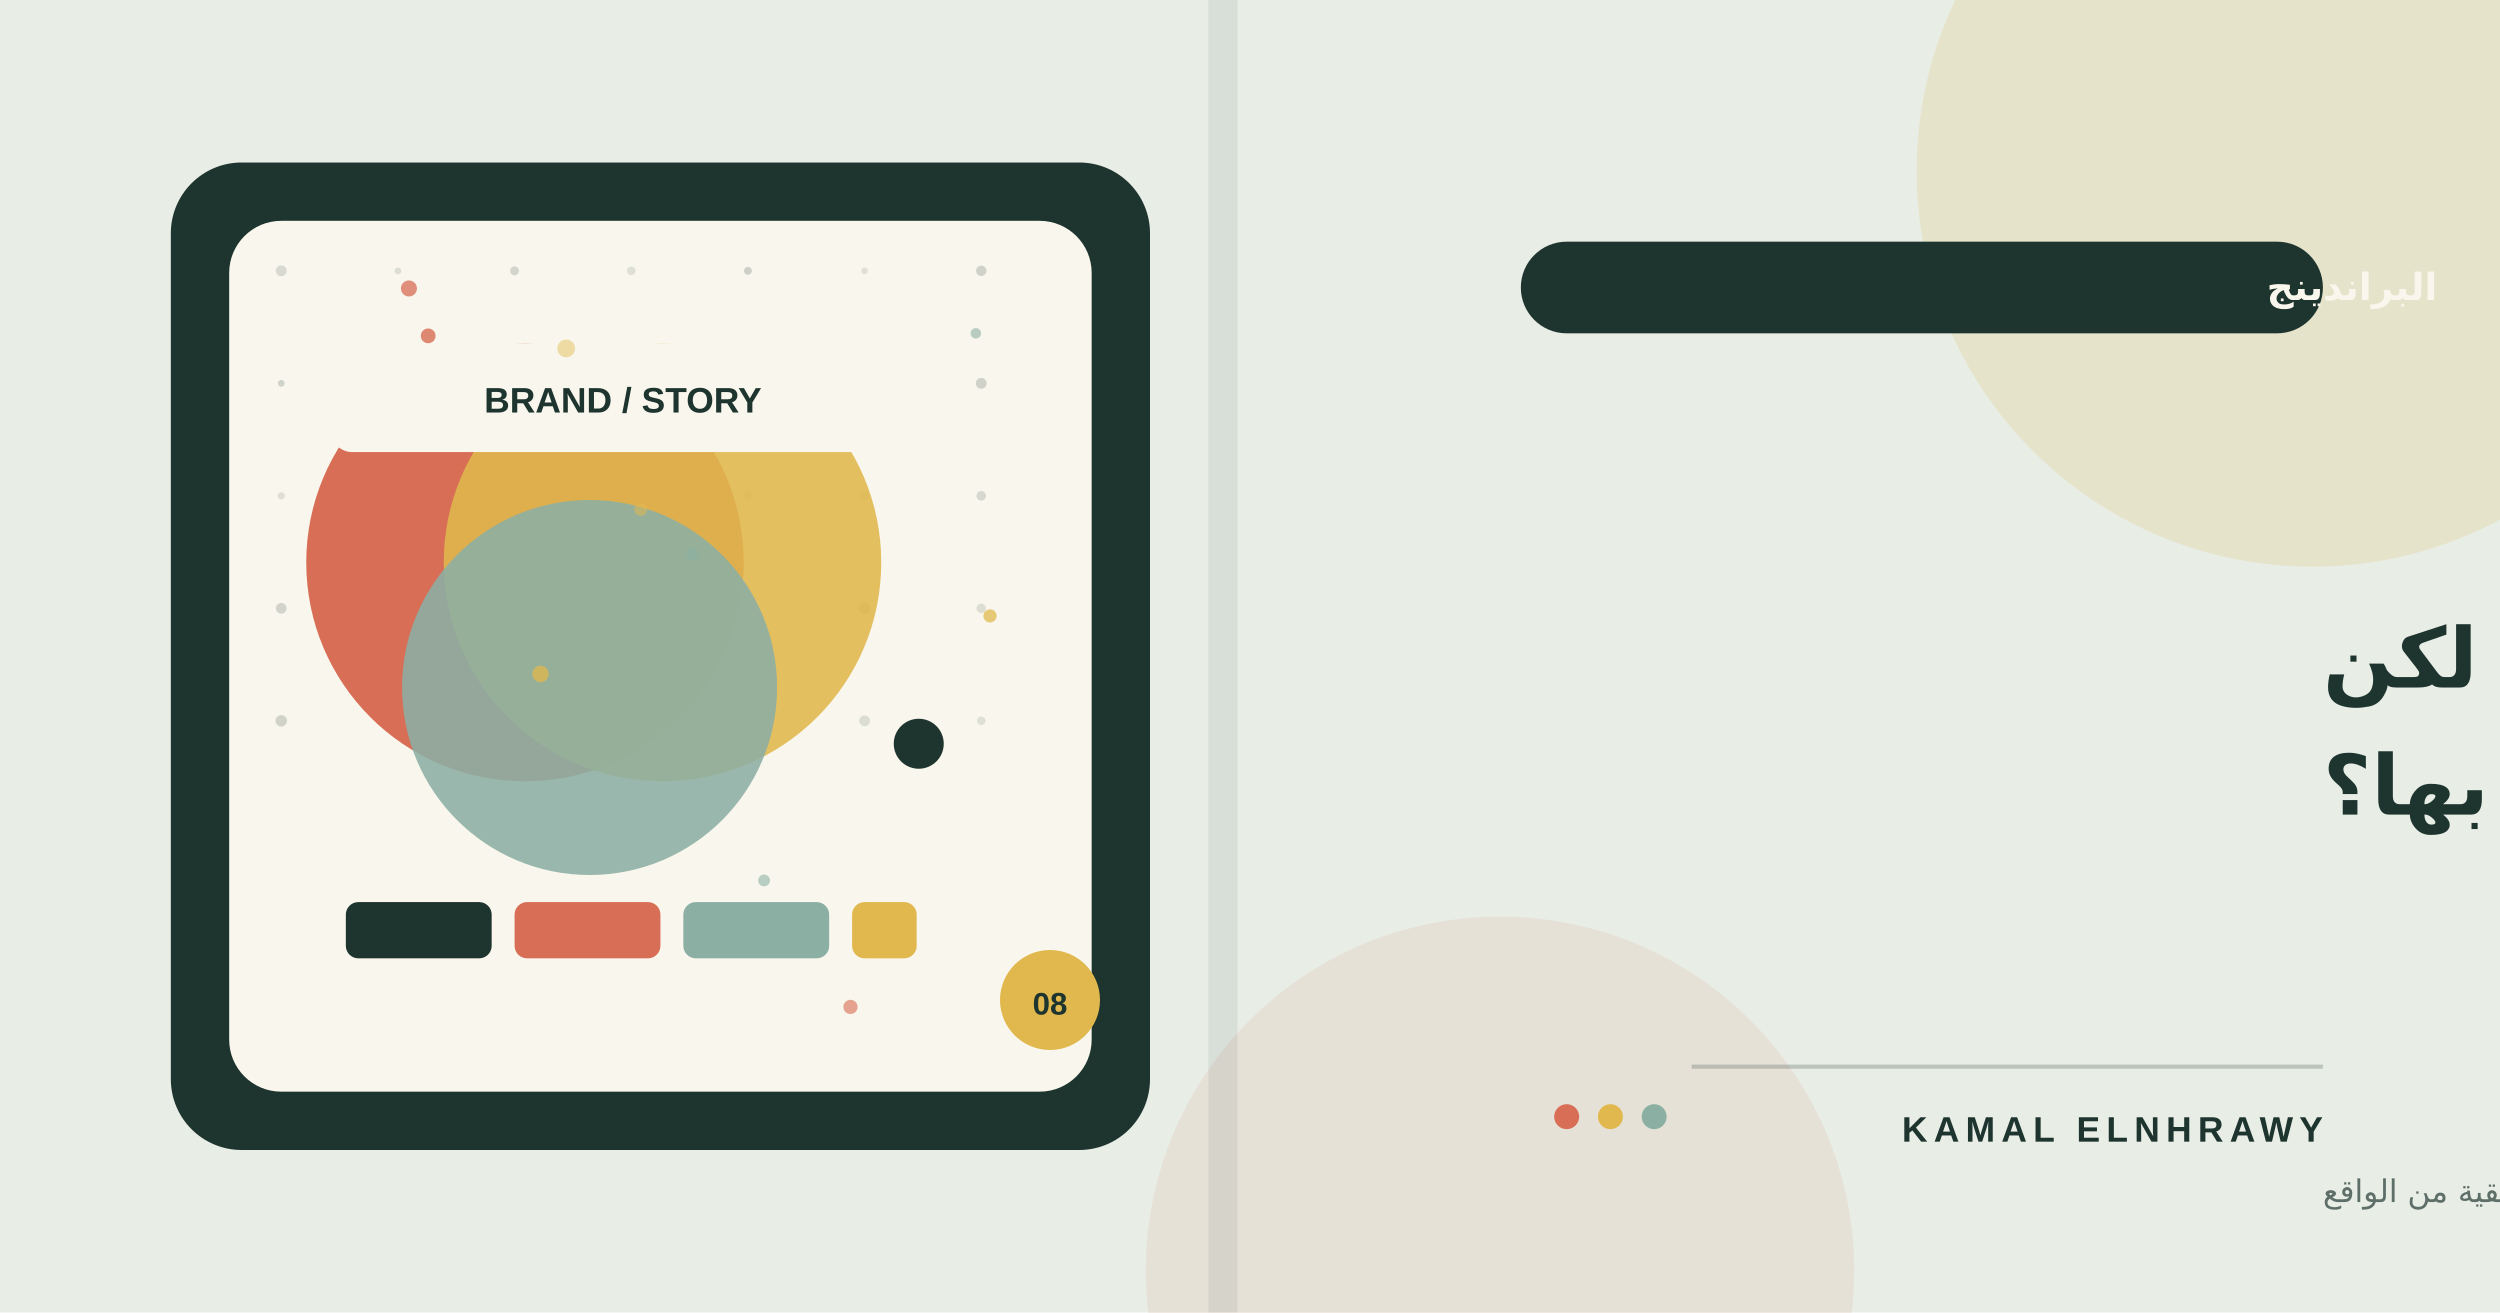
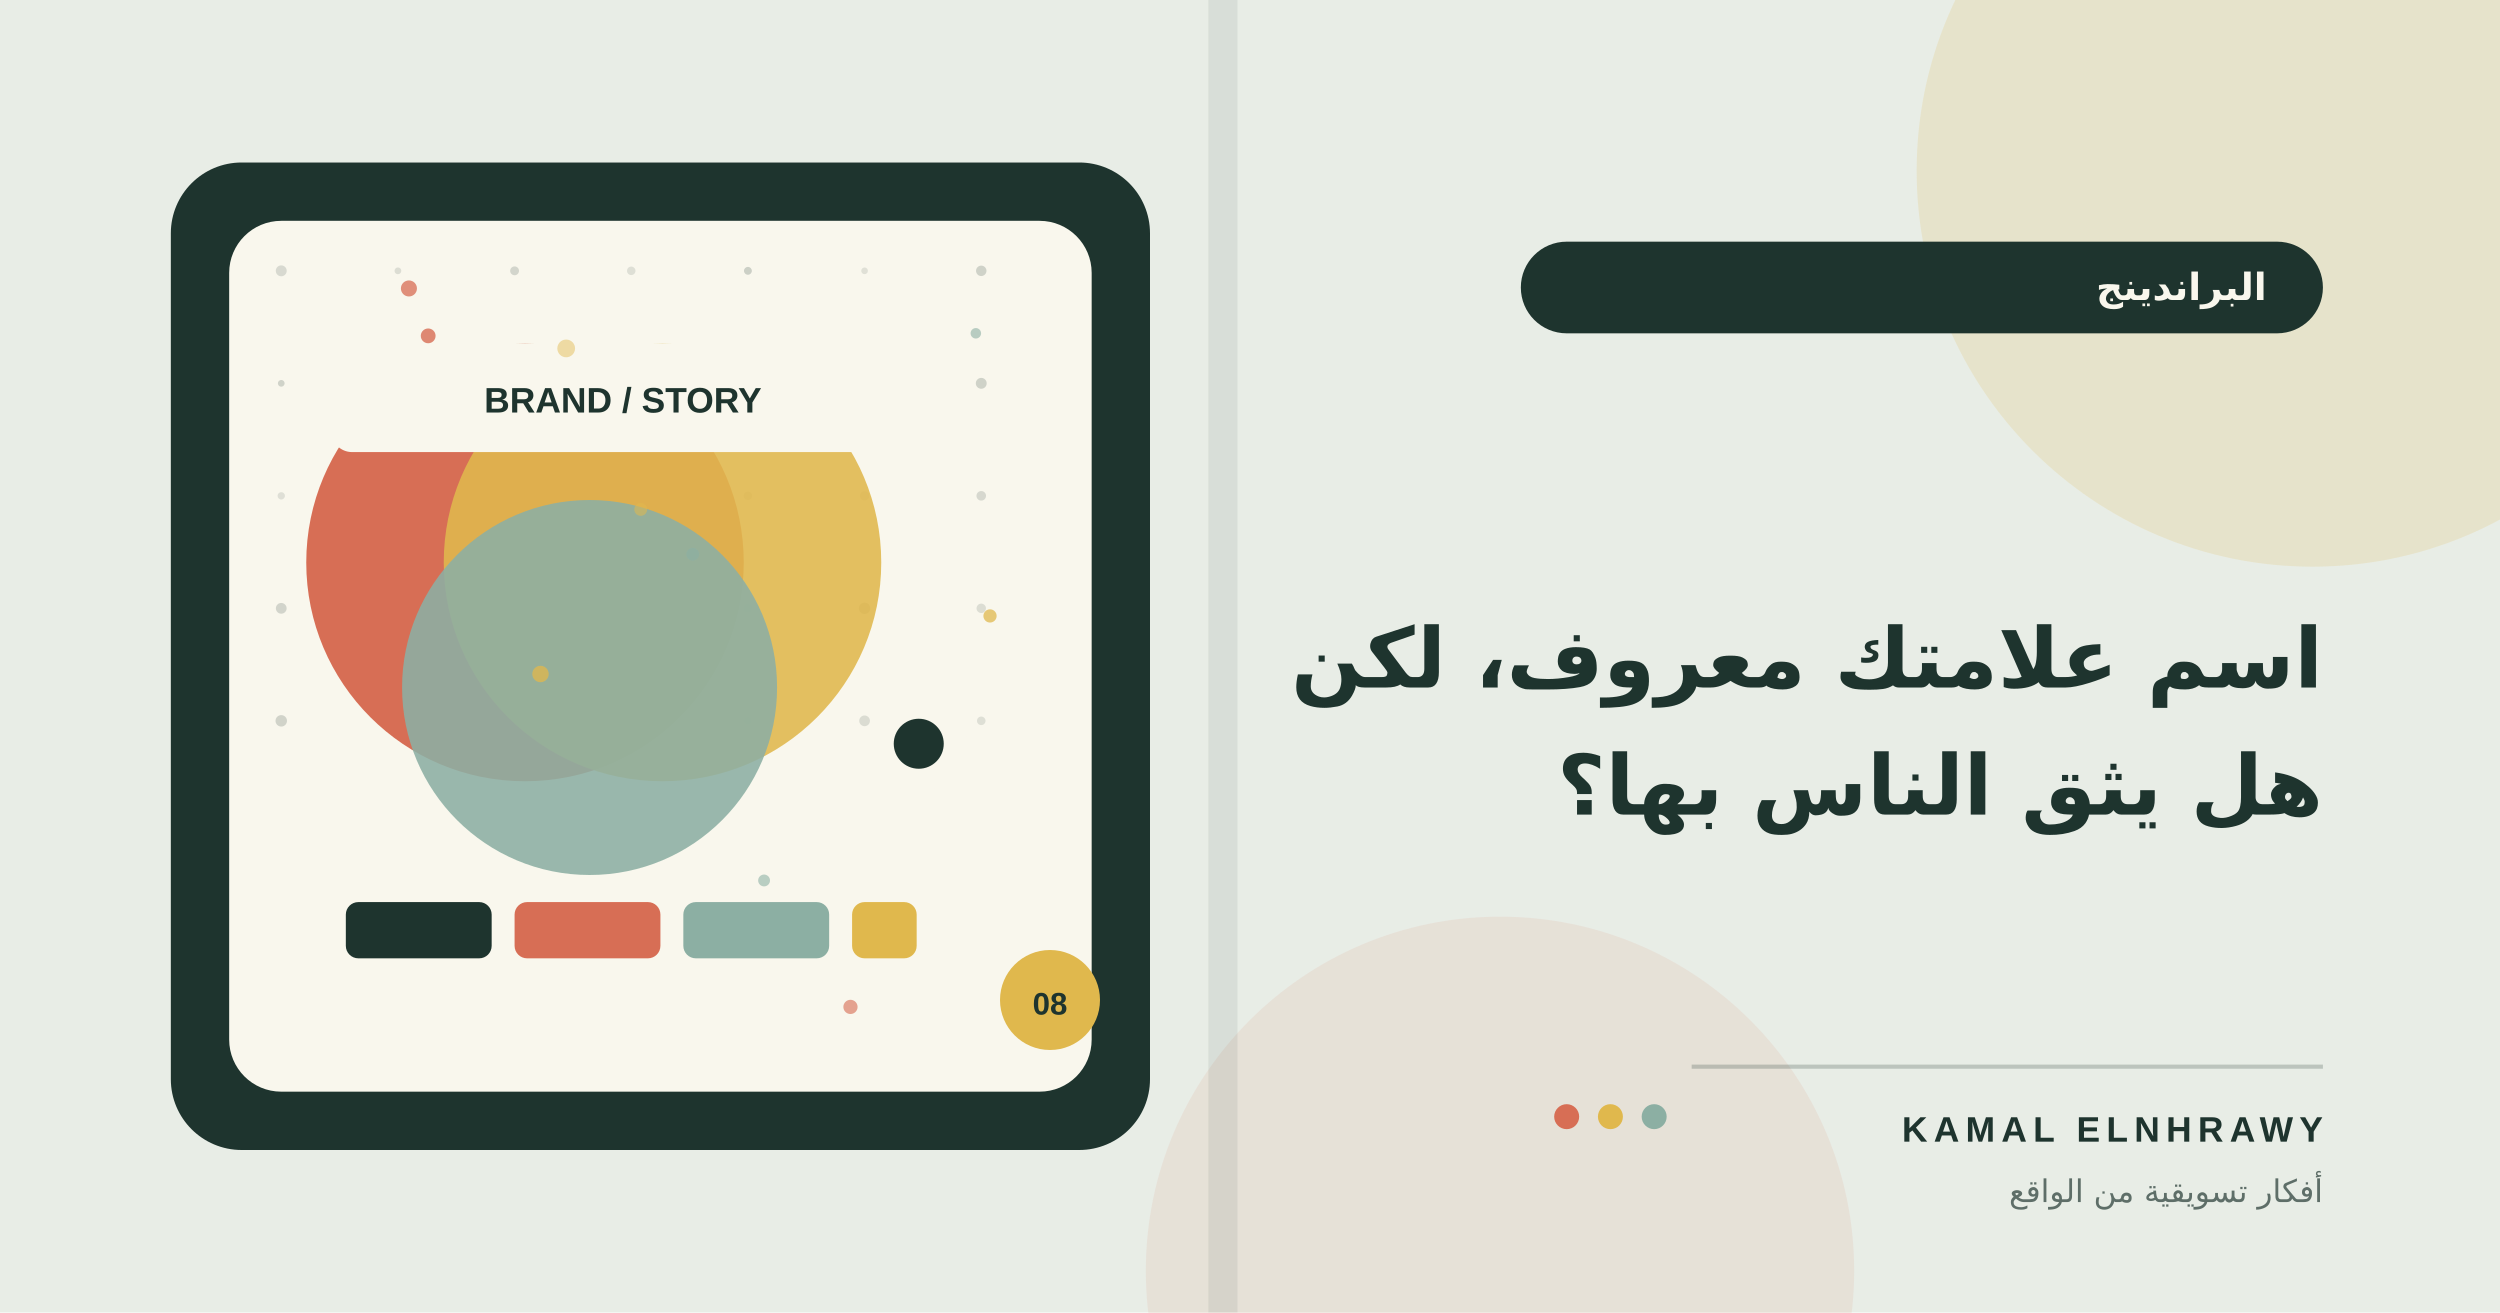
<svg xmlns="http://www.w3.org/2000/svg" width="1200" height="630" viewBox="0 0 1200 630" role="img" aria-labelledby="title desc">
  <rect width="1200" height="630" fill="#E8EDE6" />
  <circle cx="1110" cy="82" r="190" fill="#E0B84D" opacity="0.18" />
  <circle cx="720" cy="610" r="170" fill="#D76E55" opacity="0.10" />
  <path d="M580 0 H594 V630 H580 Z" fill="#1E342E" opacity="0.08" />
  <g>
    <rect x="82" y="78" width="470" height="474" rx="34" fill="#1E342E" />
    <rect x="110" y="106" width="414" height="418" rx="25" fill="#F9F7ED" />
    <circle cx="135" cy="130" r="2.618" fill="#1E342E" opacity="0.155" />
    <circle cx="135" cy="184" r="1.612" fill="#1E342E" opacity="0.189" />
    <circle cx="135" cy="238" r="1.763" fill="#1E342E" opacity="0.123" />
    <circle cx="135" cy="292" r="2.584" fill="#1E342E" opacity="0.179" />
    <circle cx="135" cy="346" r="2.752" fill="#1E342E" opacity="0.185" />
    <circle cx="191" cy="130" r="1.625" fill="#1E342E" opacity="0.135" />
    <circle cx="191" cy="184" r="2.315" fill="#1E342E" opacity="0.133" />
    <circle cx="191" cy="238" r="2.509" fill="#1E342E" opacity="0.179" />
    <circle cx="191" cy="292" r="2.325" fill="#1E342E" opacity="0.182" />
    <circle cx="191" cy="346" r="1.686" fill="#1E342E" opacity="0.22" />
    <circle cx="247" cy="130" r="2.124" fill="#1E342E" opacity="0.174" />
    <circle cx="247" cy="184" r="1.854" fill="#1E342E" opacity="0.145" />
    <circle cx="247" cy="238" r="1.788" fill="#1E342E" opacity="0.191" />
    <circle cx="247" cy="292" r="1.905" fill="#1E342E" opacity="0.182" />
    <circle cx="247" cy="346" r="2.174" fill="#1E342E" opacity="0.13" />
    <circle cx="303" cy="130" r="2.033" fill="#1E342E" opacity="0.126" />
    <circle cx="303" cy="184" r="2.293" fill="#1E342E" opacity="0.12" />
    <circle cx="303" cy="238" r="1.905" fill="#1E342E" opacity="0.203" />
    <circle cx="303" cy="292" r="2.049" fill="#1E342E" opacity="0.22" />
    <circle cx="303" cy="346" r="2.479" fill="#1E342E" opacity="0.143" />
    <circle cx="359" cy="130" r="1.889" fill="#1E342E" opacity="0.206" />
    <circle cx="359" cy="184" r="1.975" fill="#1E342E" opacity="0.157" />
    <circle cx="359" cy="238" r="2.012" fill="#1E342E" opacity="0.141" />
    <circle cx="359" cy="292" r="1.983" fill="#1E342E" opacity="0.149" />
    <circle cx="359" cy="346" r="1.677" fill="#1E342E" opacity="0.192" />
    <circle cx="415" cy="130" r="1.601" fill="#1E342E" opacity="0.121" />
    <circle cx="415" cy="184" r="1.851" fill="#1E342E" opacity="0.124" />
    <circle cx="415" cy="238" r="2.213" fill="#1E342E" opacity="0.133" />
    <circle cx="415" cy="292" r="2.749" fill="#1E342E" opacity="0.207" />
    <circle cx="415" cy="346" r="2.572" fill="#1E342E" opacity="0.137" />
    <circle cx="471" cy="130" r="2.501" fill="#1E342E" opacity="0.192" />
    <circle cx="471" cy="184" r="2.611" fill="#1E342E" opacity="0.193" />
    <circle cx="471" cy="238" r="2.299" fill="#1E342E" opacity="0.157" />
    <circle cx="471" cy="292" r="2.258" fill="#1E342E" opacity="0.136" />
    <circle cx="471" cy="346" r="2.051" fill="#1E342E" opacity="0.127" />
    <circle cx="252" cy="270" r="105" fill="#D76E55" />
    <circle cx="318" cy="270" r="105" fill="#E0B84D" opacity="0.88" />
    <circle cx="283" cy="330" r="90" fill="#8CAFA3" opacity="0.88" />
    <rect x="159" y="165" width="280" height="52" rx="10" fill="#F9F7ED" />
    <text x="299" y="198" font-family="Arial, sans-serif" font-size="17" font-weight="700" fill="#1E342E" text-anchor="middle">BRAND / STORY</text>
    <rect x="166" y="433" width="70" height="27" rx="6" fill="#1E342E" />
    <rect x="247" y="433" width="70" height="27" rx="6" fill="#D76E55" />
    <rect x="328" y="433" width="70" height="27" rx="6" fill="#8CAFA3" />
    <rect x="409" y="433" width="31" height="27" rx="6" fill="#E0B84D" />
    <circle cx="441" cy="357" r="23" fill="#F9F7ED" />
    <circle cx="441" cy="357" r="12" fill="#1E342E" />
    <circle cx="332.494" cy="266.048" r="3.068" fill="#8CAFA3" opacity="0.652" />
    <circle cx="468.4" cy="159.985" r="2.519" fill="#8CAFA3" opacity="0.596" />
    <circle cx="196.283" cy="138.456" r="3.85" fill="#D76E55" opacity="0.761" />
    <circle cx="259.439" cy="323.518" r="3.94" fill="#E0B84D" opacity="0.766" />
    <circle cx="271.77" cy="167.24" r="4.259" fill="#E0B84D" opacity="0.463" />
    <circle cx="366.756" cy="422.626" r="2.847" fill="#8CAFA3" opacity="0.58" />
    <circle cx="205.528" cy="161.215" r="3.553" fill="#D76E55" opacity="0.803" />
    <circle cx="408.228" cy="483.316" r="3.415" fill="#D76E55" opacity="0.618" />
    <circle cx="307.552" cy="244.521" r="3.085" fill="#E0B84D" opacity="0.551" />
    <circle cx="475.21" cy="295.647" r="3.179" fill="#E0B84D" opacity="0.741" />
    <circle cx="504" cy="480" r="24" fill="#E0B84D" />
    <text x="504" y="487" font-family="Arial, sans-serif" font-size="15" font-weight="700" fill="#1E342E" text-anchor="middle">08</text>
  </g>
  <rect x="730" y="116" width="385" height="44" rx="22" fill="#1E342E" />
-   <text x="1088" y="144" text-anchor="end" direction="rtl" unicode-bidi="plaintext" font-family="Arial, sans-serif" font-size="18" font-weight="700" fill="#F9F7ED">البراندينج</text>
-   <text x="1115" y="330" text-anchor="end" direction="rtl" unicode-bidi="plaintext" font-family="Arial, sans-serif" font-size="40" font-weight="700" fill="#1E342E">اسم علامتك معروف، لكن</text>
-   <text x="1115" y="391" text-anchor="end" direction="rtl" unicode-bidi="plaintext" font-family="Arial, sans-serif" font-size="40" font-weight="700" fill="#1E342E">هل يثق الناس بها؟</text>
+   <text x="1088" y="144" text-anchor="start" direction="rtl" unicode-bidi="plaintext" font-family="Arial, sans-serif" font-size="18" font-weight="700" fill="#F9F7ED">البراندينج</text>
+   <text x="1115" y="330" text-anchor="start" direction="rtl" unicode-bidi="plaintext" font-family="Arial, sans-serif" font-size="40" font-weight="700" fill="#1E342E">اسم علامتك معروف، لكن</text>
+   <text x="1115" y="391" text-anchor="start" direction="rtl" unicode-bidi="plaintext" font-family="Arial, sans-serif" font-size="40" font-weight="700" fill="#1E342E">هل يثق الناس بها؟</text>
  <line x1="812" y1="512" x2="1115" y2="512" stroke="#1E342E" stroke-width="2" opacity="0.22" />
  <text x="1115" y="548" text-anchor="end" font-family="Arial, sans-serif" font-size="17" font-weight="700" letter-spacing="3" fill="#1E342E">KAMAL ELNHRAWY</text>
-   <text x="1115" y="577" text-anchor="end" direction="rtl" unicode-bidi="plaintext" font-family="Arial, sans-serif" font-size="15" fill="#1E342E" opacity="0.68">أفكار تسويقية من الواقع</text>
+   <text x="1115" y="577" text-anchor="start" direction="rtl" unicode-bidi="plaintext" font-family="Arial, sans-serif" font-size="15" fill="#1E342E" opacity="0.68">أفكار تسويقية من الواقع</text>
  <circle cx="752" cy="536" r="6" fill="#D76E55" />
  <circle cx="773" cy="536" r="6" fill="#E0B84D" />
  <circle cx="794" cy="536" r="6" fill="#8CAFA3" />
</svg>
